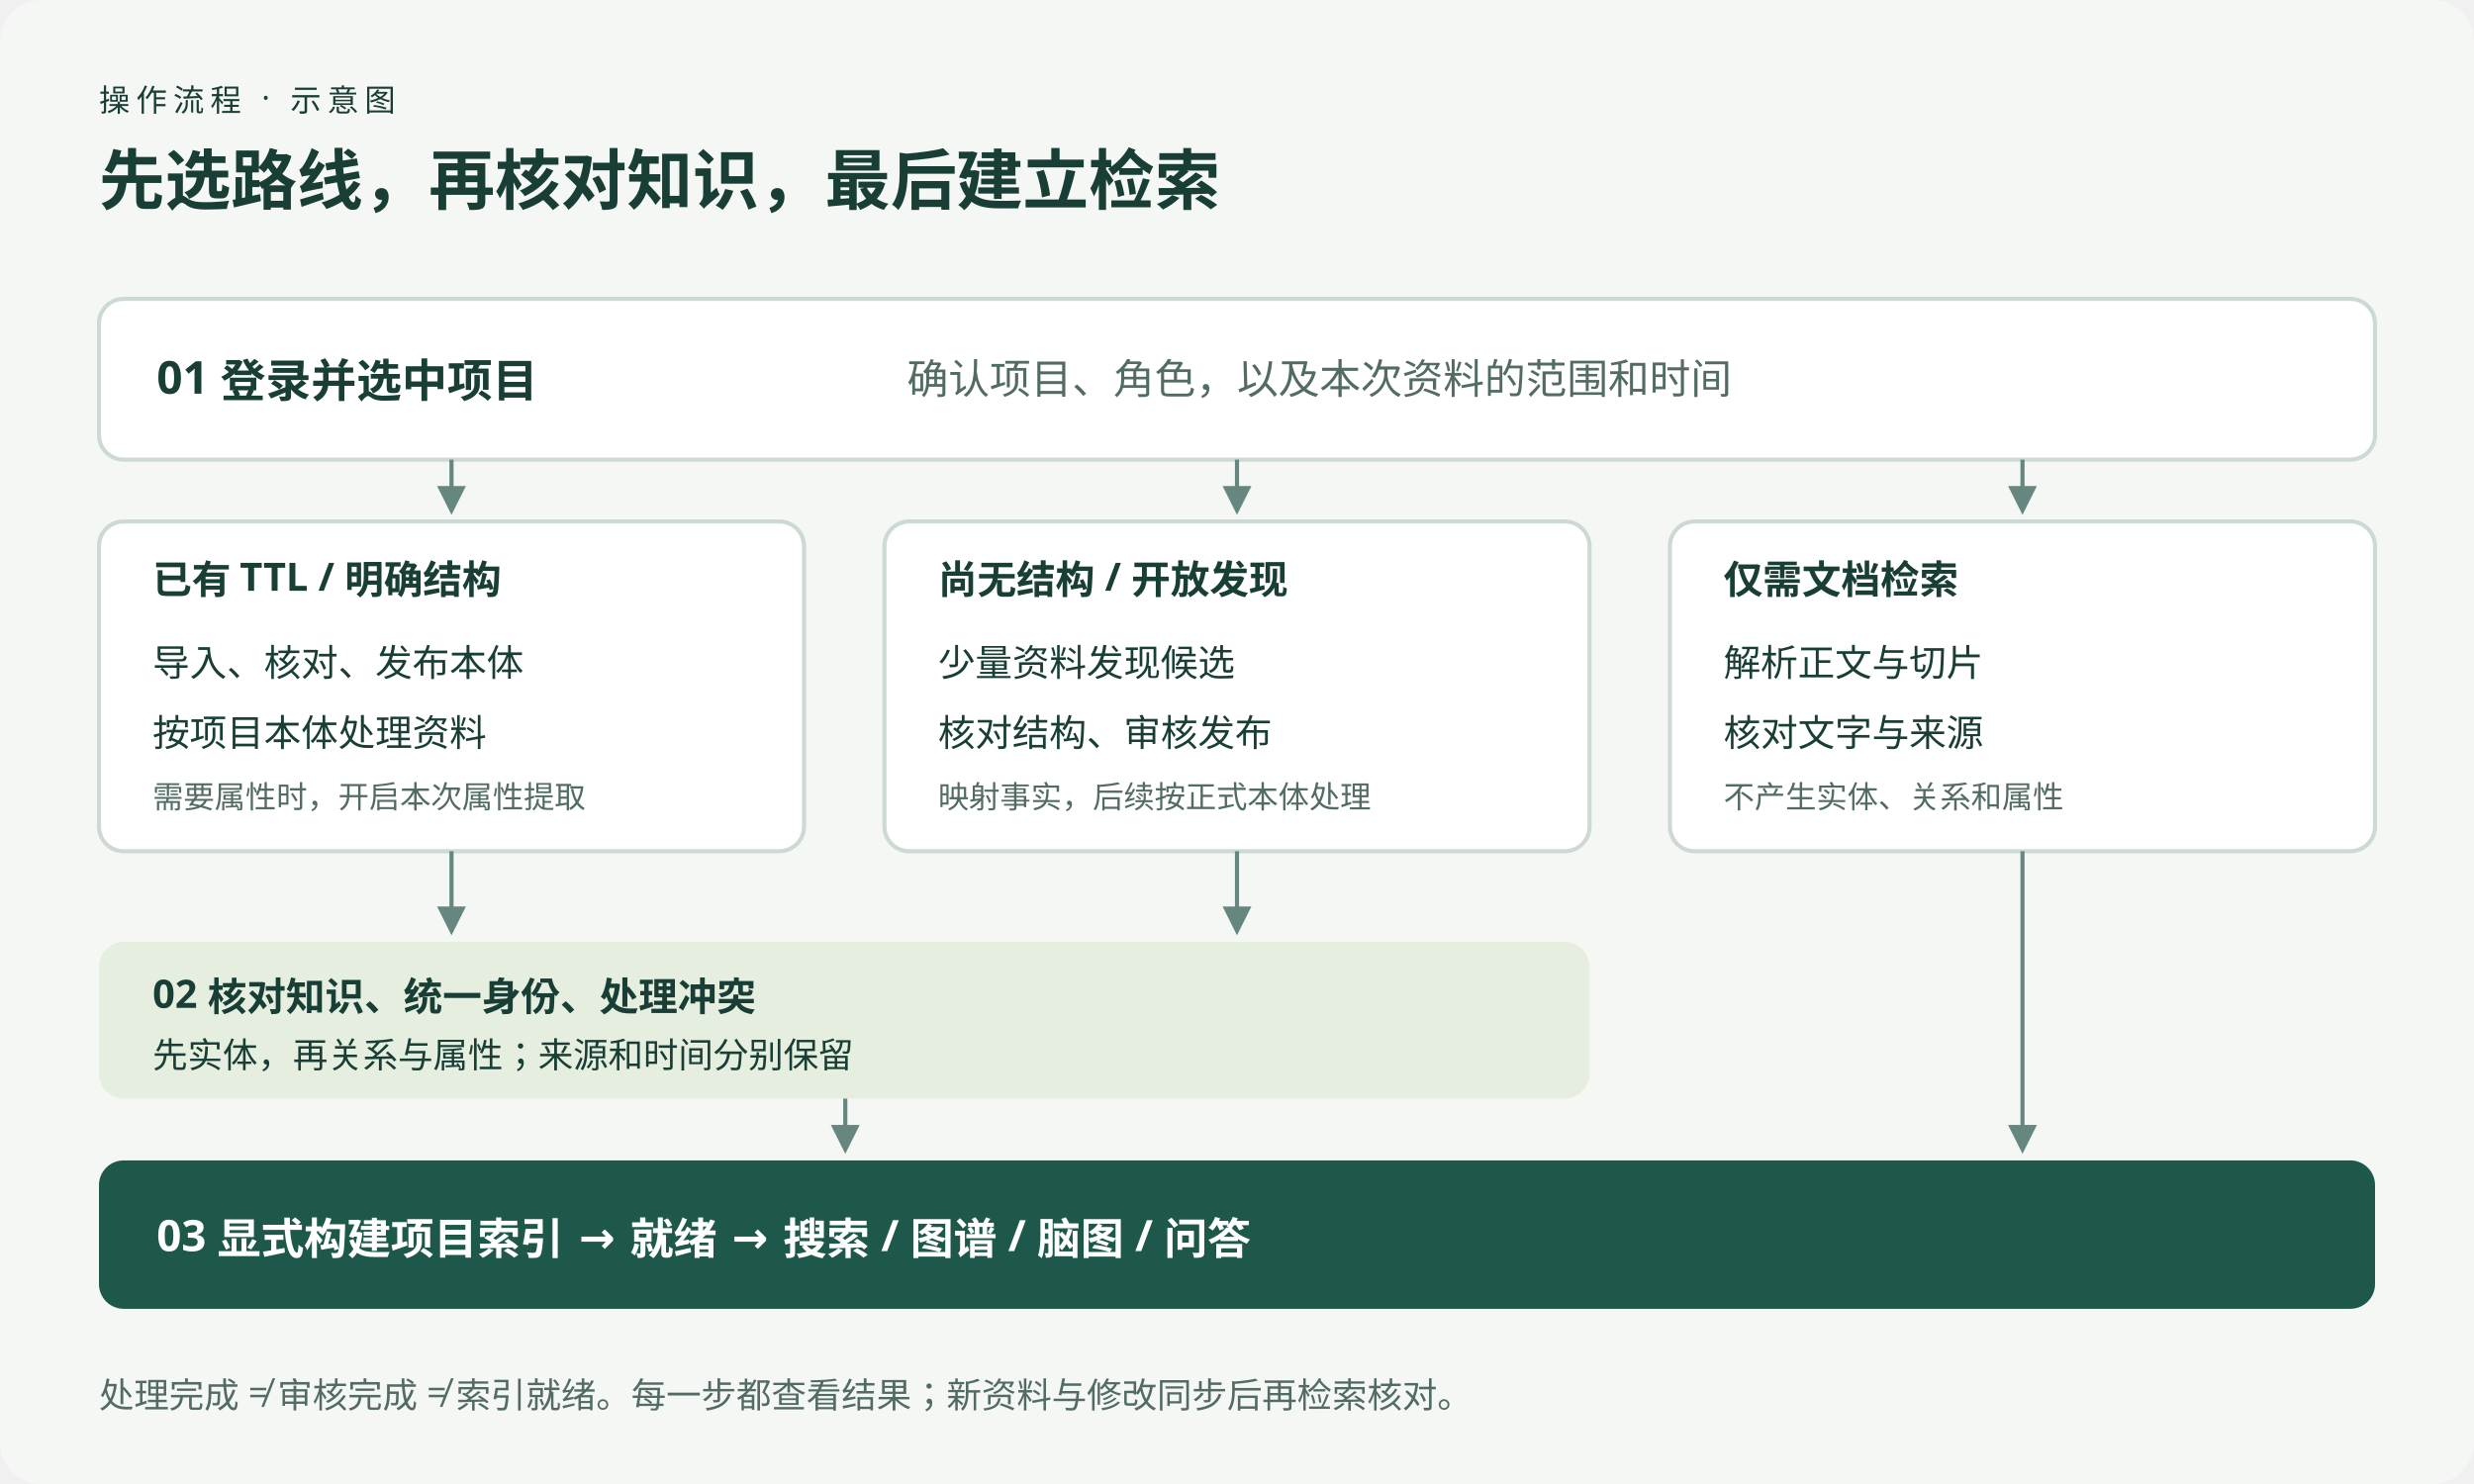
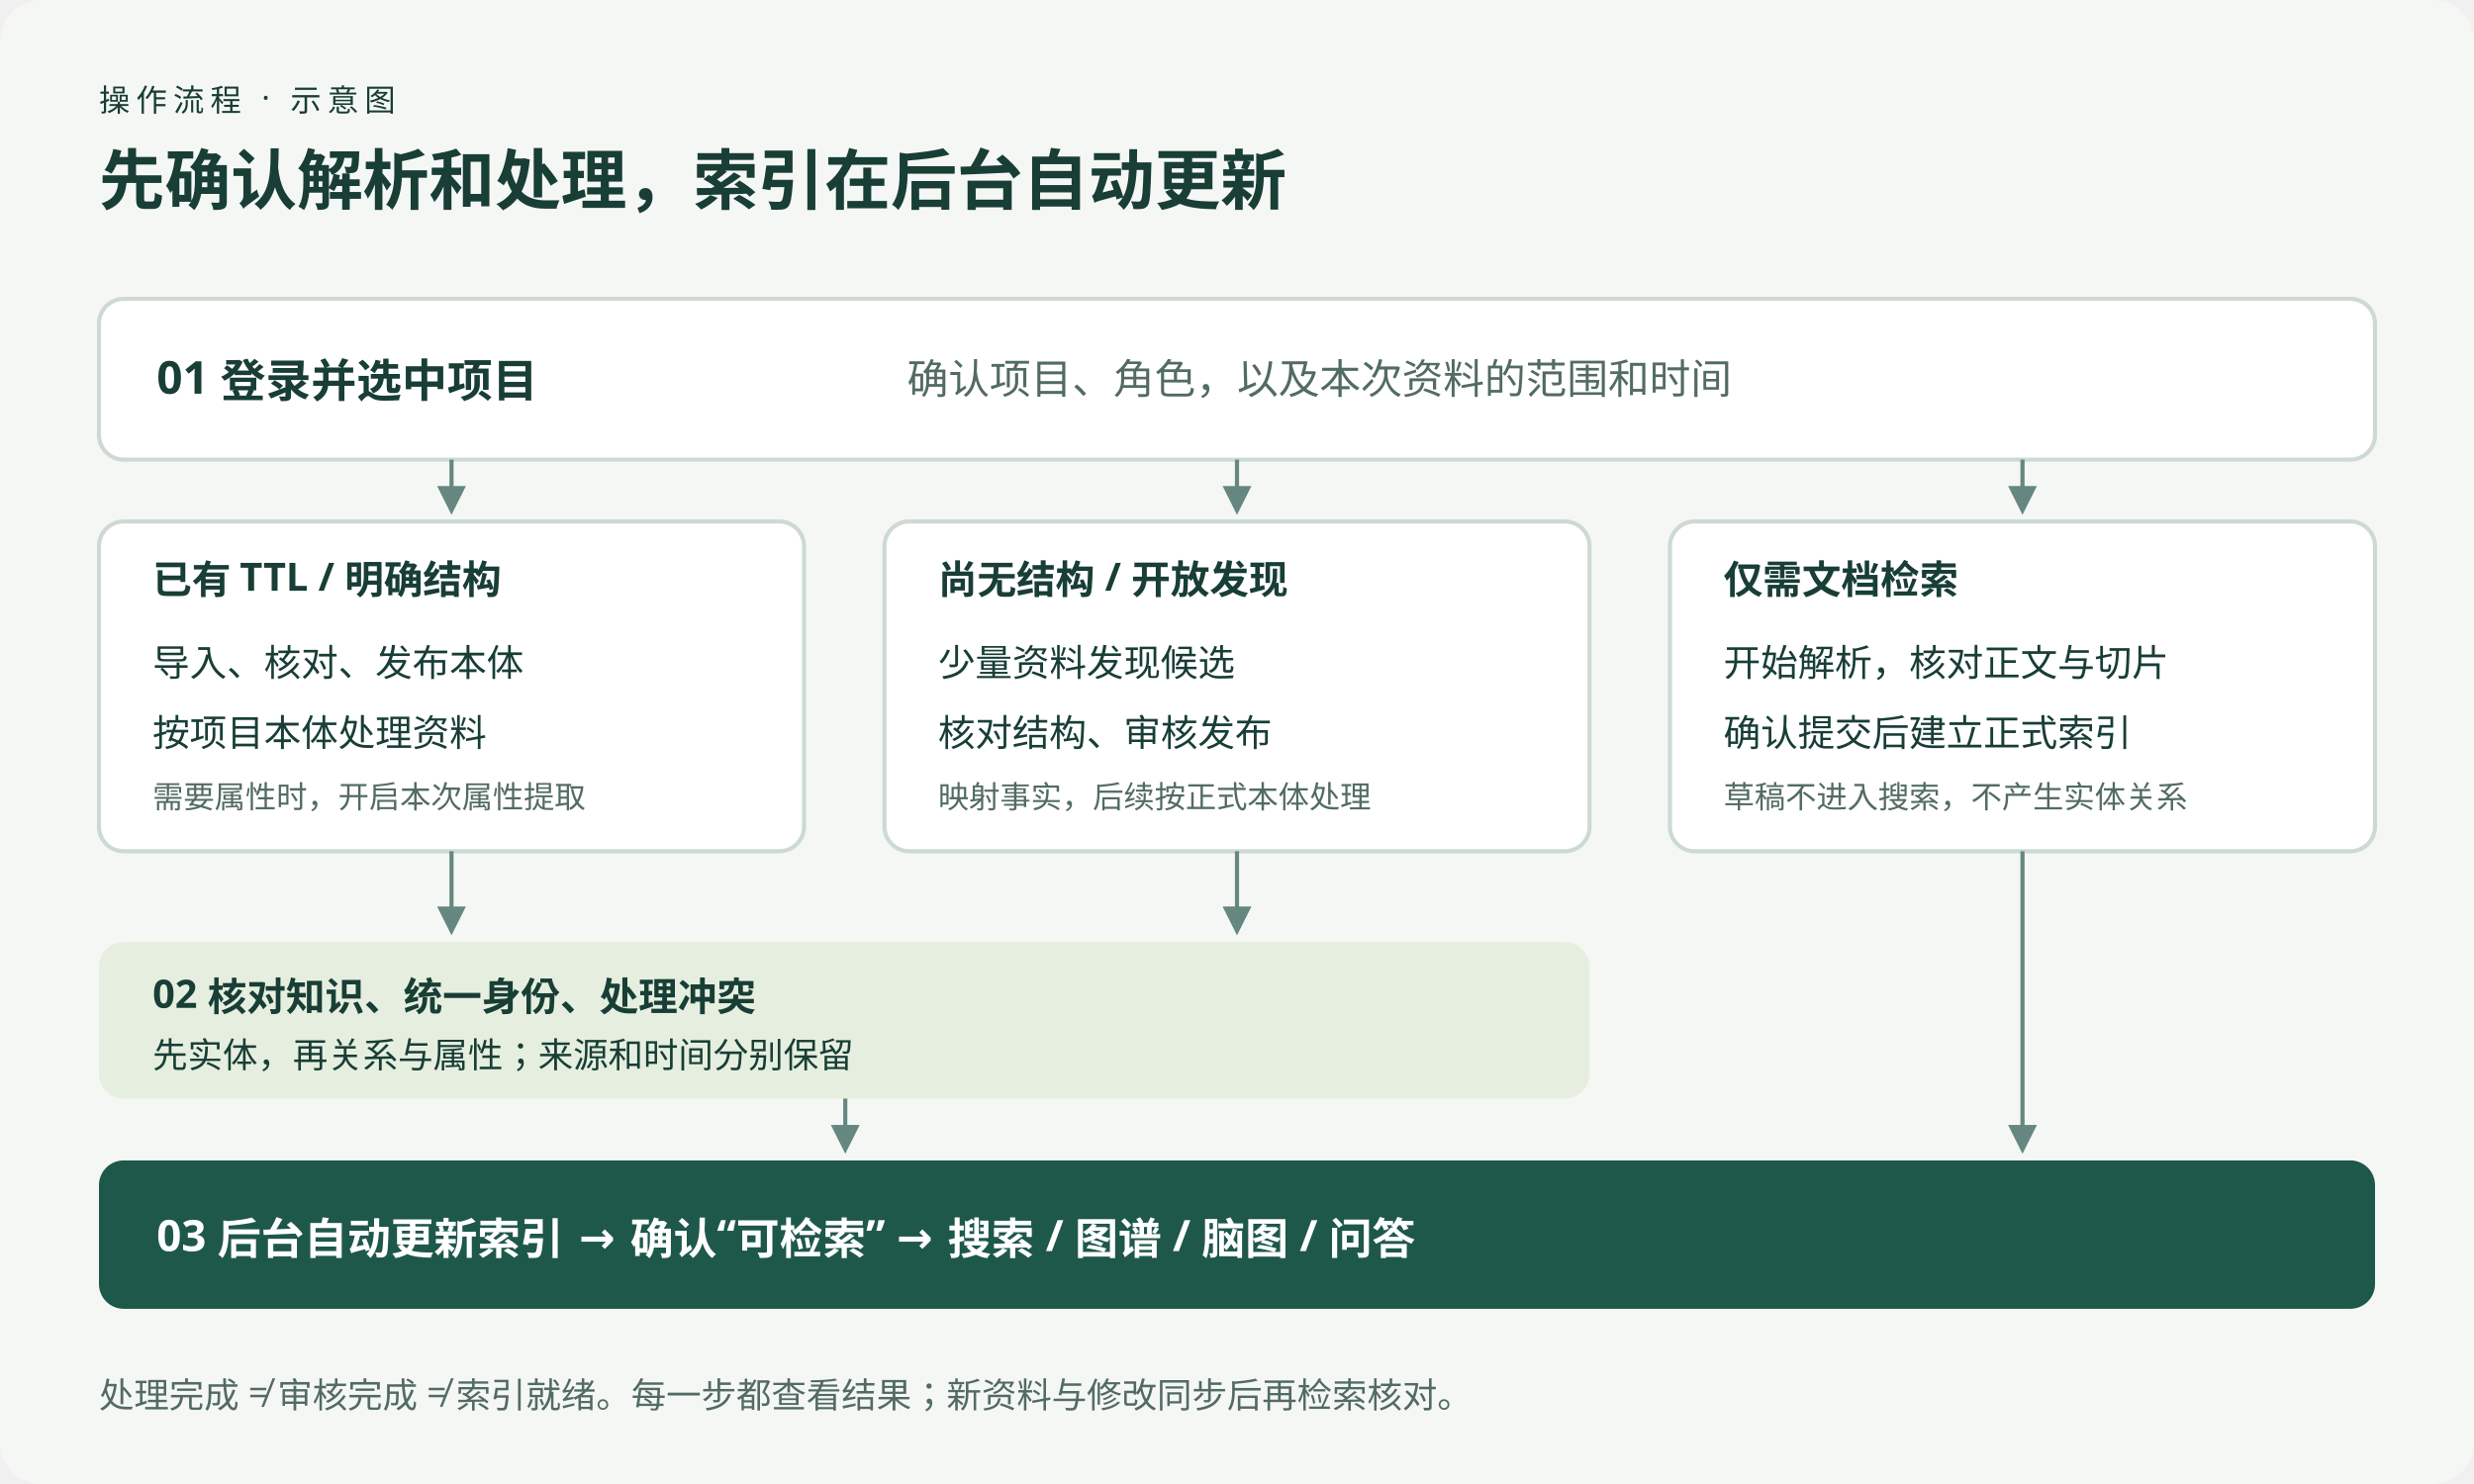
<svg xmlns="http://www.w3.org/2000/svg" width="1200" height="720" viewBox="0 0 1200 720" role="img" aria-labelledby="title desc">
  <defs>
    <marker id="a" viewBox="0 0 10 10" refX="8" refY="5" markerWidth="7" markerHeight="7" orient="auto">
      <path d="M0 0 10 5 0 10" fill="#65877f" />
    </marker>
  </defs>
  <rect width="1200" height="720" rx="20" fill="#f5f7f4" />
  <g font-family="Microsoft YaHei,Segoe UI,sans-serif" fill="#183e36">
    <text x="48" y="54" font-size="15" letter-spacing="3">操作流程 · 示意图</text>
-     <text x="48" y="99" font-size="32" font-weight="700">先选路线，再核对知识，最后建立检索</text>
+     <text x="48" y="99" font-size="32" font-weight="700">先确认解析和处理，索引在后台自动更新</text>
    <g fill="white" stroke="#ccdad3" stroke-width="2">
      <rect x="48" y="145" width="1104" height="78" rx="12" />
    </g>
    <text x="76" y="191" font-size="22" font-weight="700">01  登录并选中项目</text>
    <text x="440" y="191" font-size="20" fill="#526b64">确认项目、角色，以及本次资料的范围和时间</text>
    <g fill="white" stroke="#ccdad3" stroke-width="2">
      <rect x="48" y="253" width="342" height="160" rx="12" />
      <rect x="429" y="253" width="342" height="160" rx="12" />
      <rect x="810" y="253" width="342" height="160" rx="12" />
    </g>
    <text x="74" y="288" font-size="19" font-weight="700">已有 TTL / 明确结构</text>
    <text x="74" y="328" font-size="18">导入、核对、发布本体</text>
    <text x="74" y="362" font-size="18">按项目本体处理资料</text>
    <text x="74" y="392" font-size="15" fill="#526b64">需要属性时，开启本次属性提取</text>
    <text x="455" y="288" font-size="19" font-weight="700">尚无结构 / 开放发现</text>
    <text x="455" y="328" font-size="18">少量资料发现候选</text>
    <text x="455" y="362" font-size="18">核对结构、审核发布</text>
    <text x="455" y="392" font-size="15" fill="#526b64">映射事实，后续按正式本体处理</text>
    <text x="836" y="288" font-size="19" font-weight="700">仅需文档检索</text>
-     <text x="836" y="328" font-size="18">解析正文与切片</text>
-     <text x="836" y="362" font-size="18">核对文字与来源</text>
-     <text x="836" y="392" font-size="15" fill="#526b64">不产生实体、关系和属性</text>
+     <text x="836" y="328" font-size="18">开始解析，核对正文与切片</text>
+     <text x="836" y="362" font-size="18">确认提交后建立正式索引</text>
+     <text x="836" y="392" font-size="15" fill="#526b64">草稿不进入搜索，不产生实体关系</text>
    <g stroke="#65877f" stroke-width="2" fill="none" marker-end="url(#a)">
      <path d="M219 223V247" />
      <path d="M600 223V247" />
      <path d="M981 223V247" />
      <path d="M219 413V451" />
      <path d="M600 413V451" />
      <path d="M981 413V557" />
    </g>
    <rect x="48" y="457" width="723" height="76" rx="12" fill="#e6efdf" />
    <text x="74" y="489" font-size="19" font-weight="700">02  核对知识、统一身份、处理冲突</text>
    <text x="74" y="518" font-size="17">先实体，再关系与属性；来源和时间分别保留</text>
    <path d="M410 533V557" stroke="#65877f" stroke-width="2" marker-end="url(#a)" />
    <rect x="48" y="563" width="1104" height="72" rx="12" fill="#1e584a" />
-     <text x="76" y="607" font-size="21" fill="white" font-weight="700">03  显式构建项目索引 → 就绪 → 搜索 / 图谱 / 脑图 / 问答</text>
+     <text x="76" y="607" font-size="21" fill="white" font-weight="700">03  后台自动更新索引 → 确认“可检索” → 搜索 / 图谱 / 脑图 / 问答</text>
    <text x="48" y="683" font-size="17" fill="#526b64">处理完成 ≠ 审核完成 ≠ 索引就绪。每一步都查看结果；新资料与修改同步后再检索核对。</text>
  </g>
</svg>
